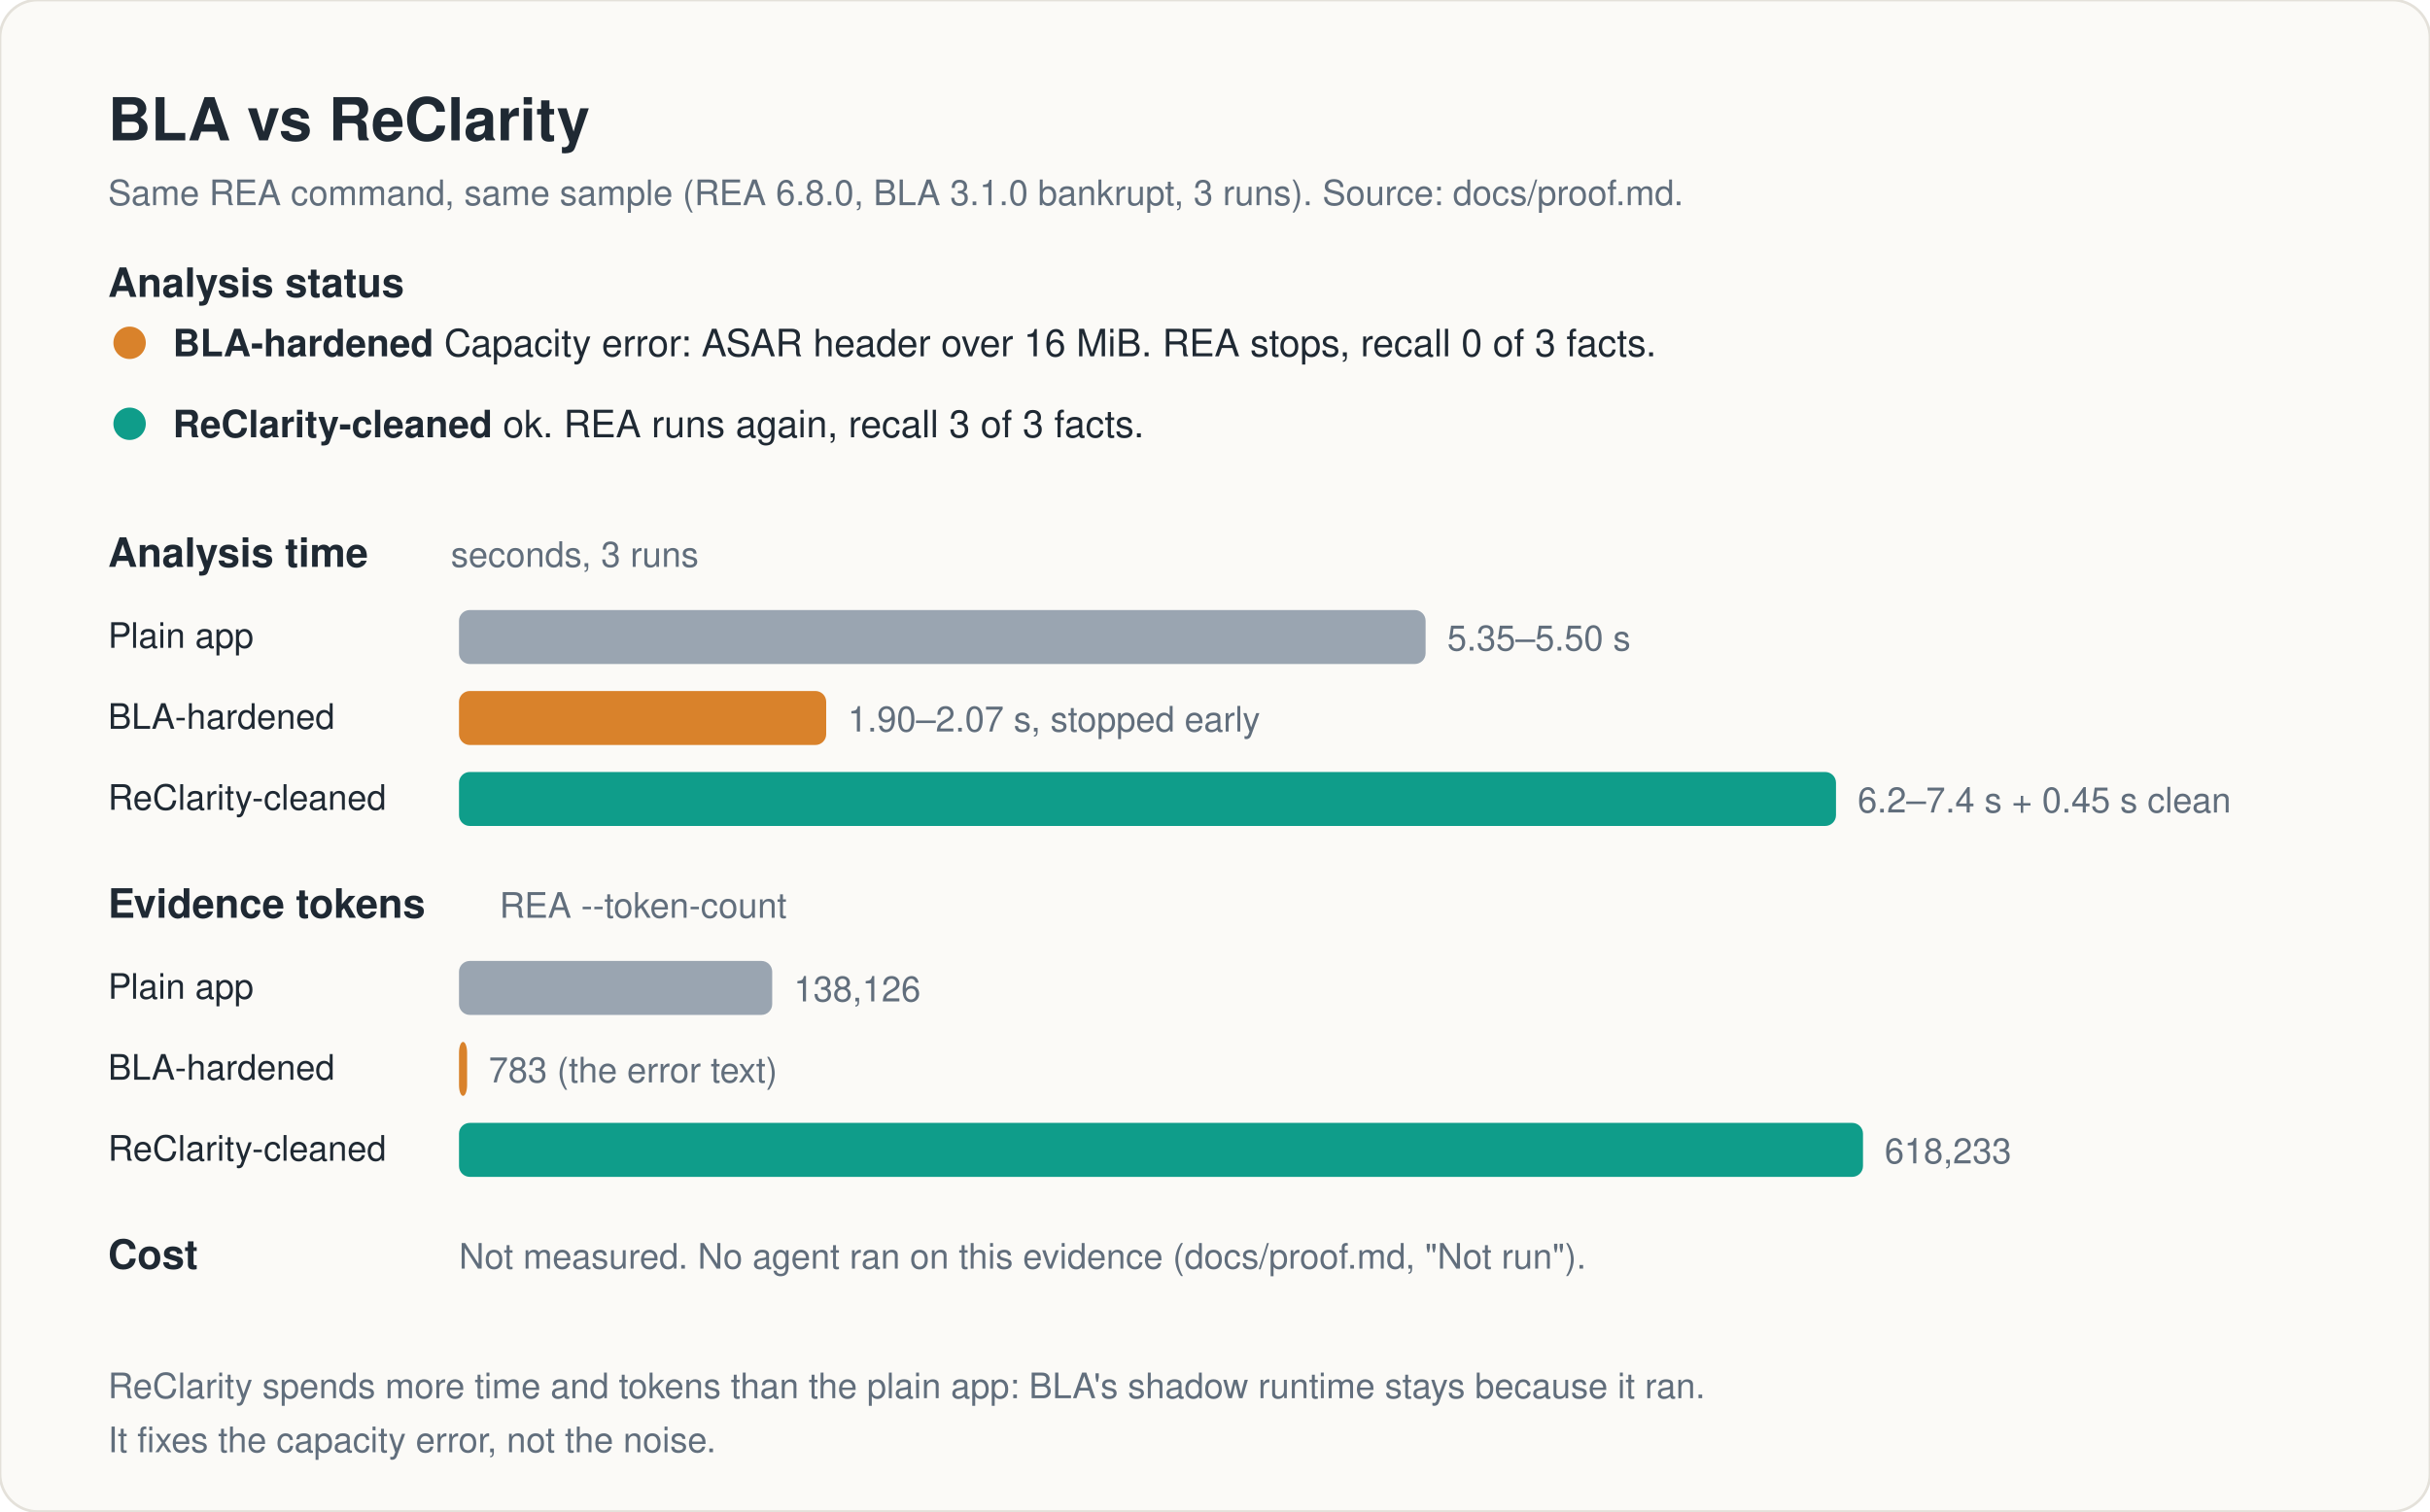
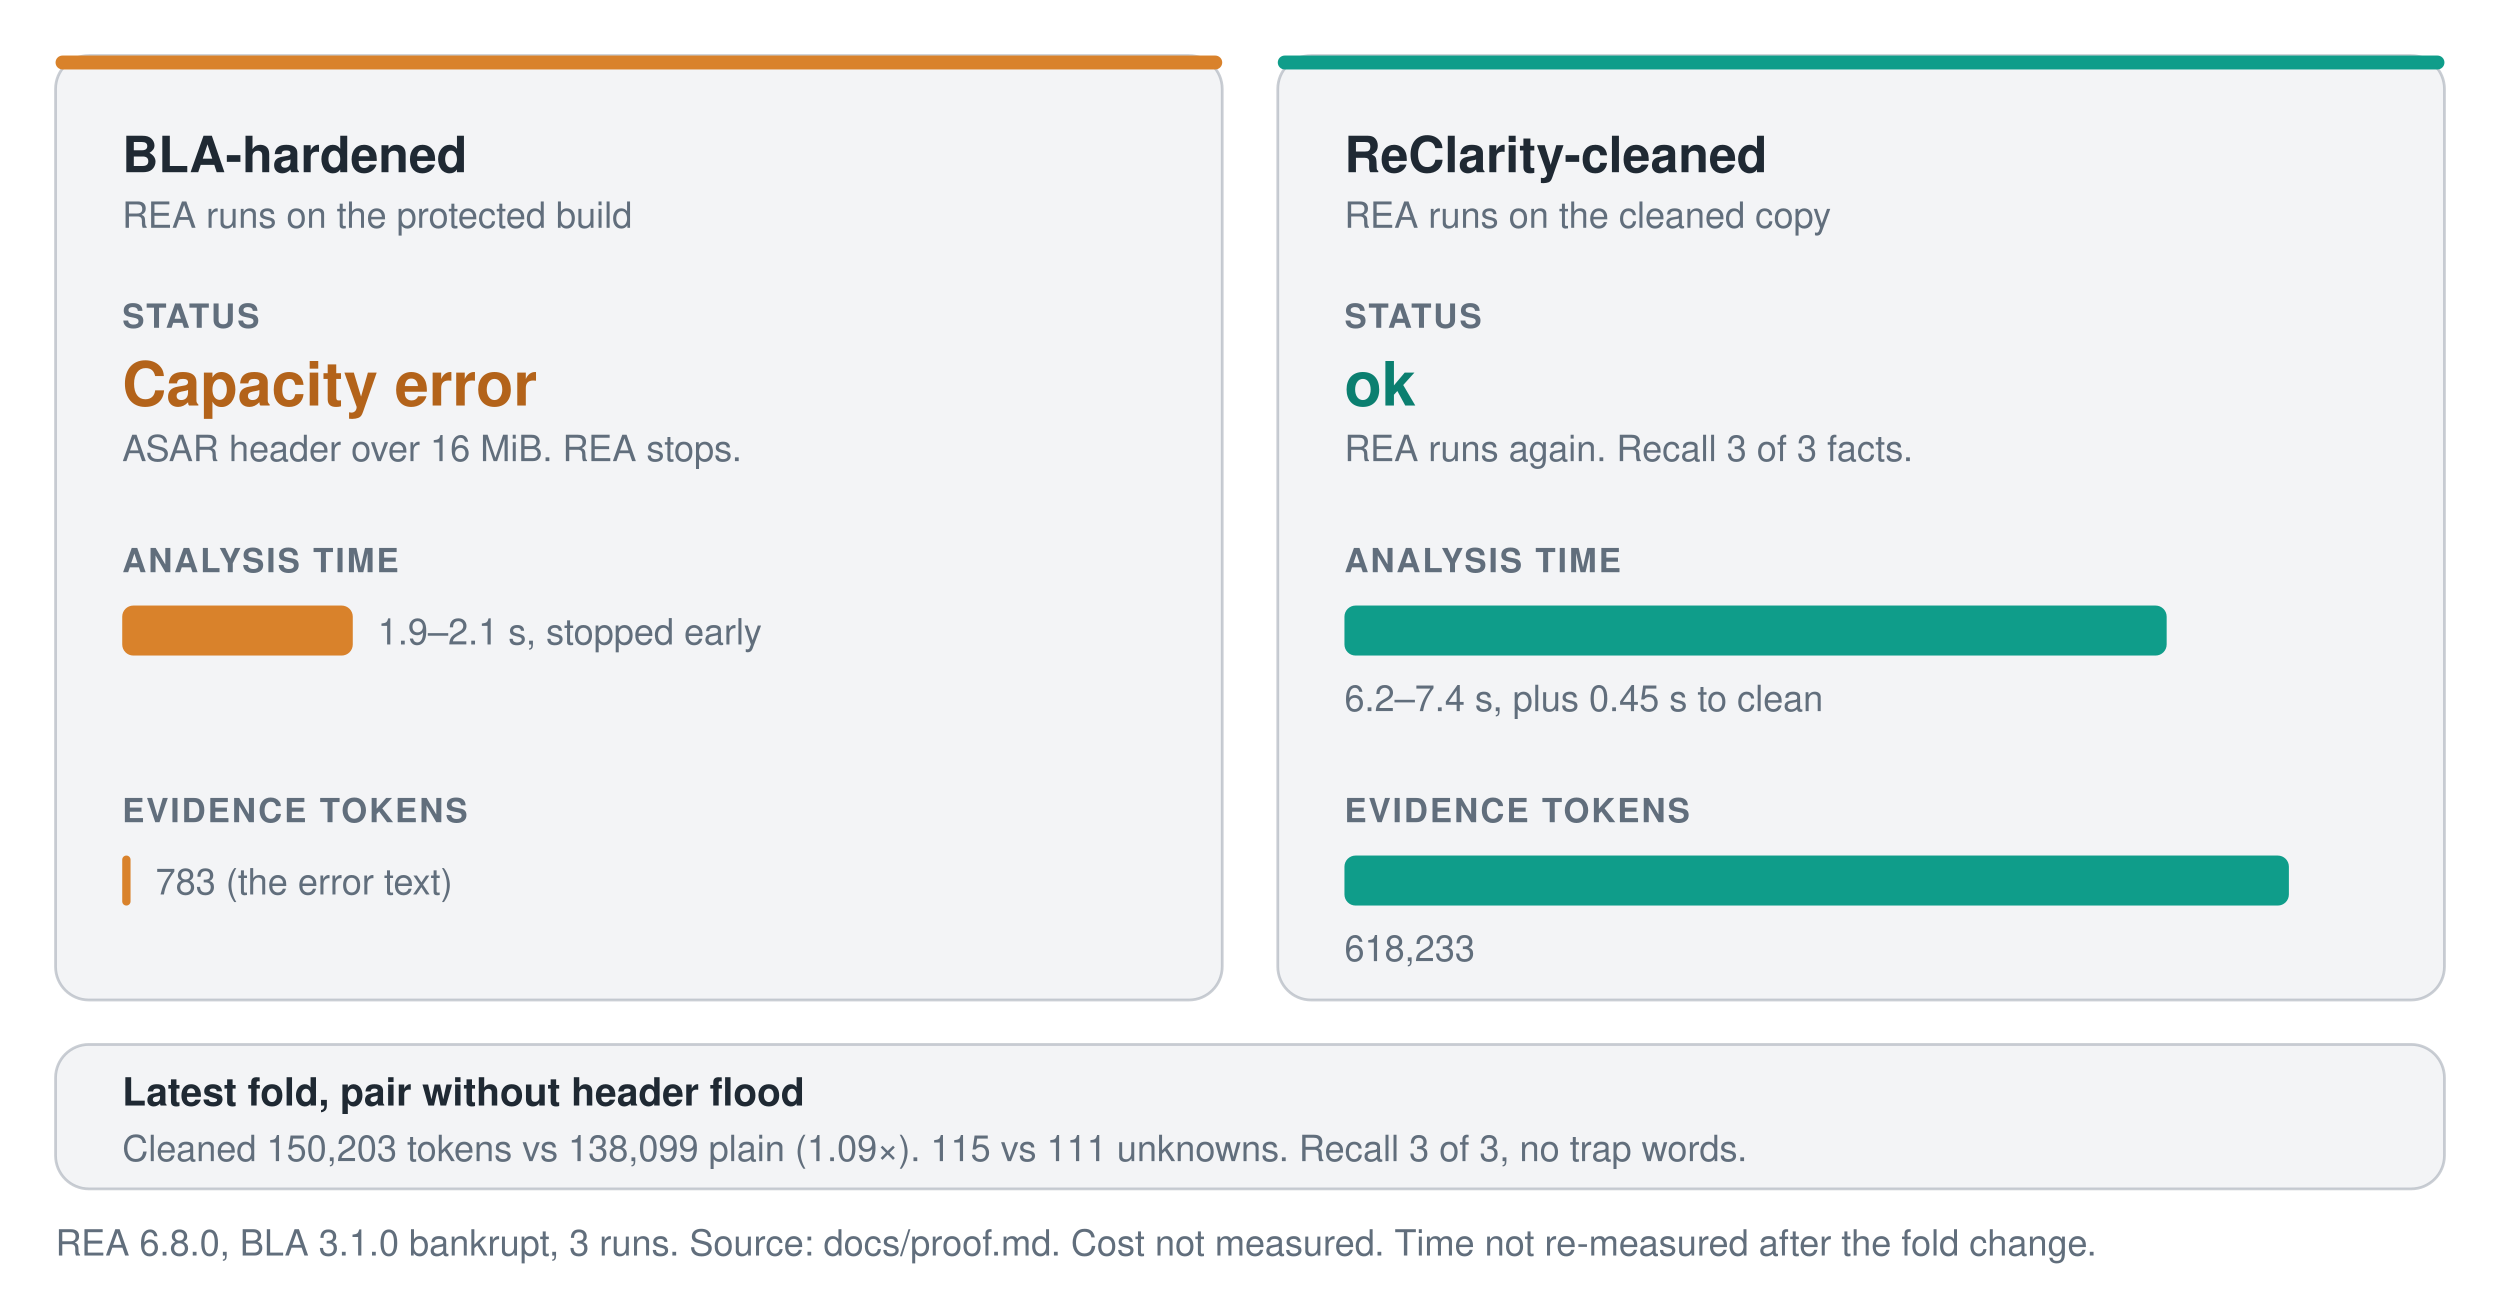
- <svg xmlns="http://www.w3.org/2000/svg" viewBox="0 0 900 560" role="img" aria-labelledby="t d">
-   <style>text{font-family:-apple-system,Segoe UI,Helvetica,Arial,sans-serif;fill:#1f2933}.m{fill:#616e7c;font-size:13px}.h{font-size:15px;font-weight:600}.b{transform-box:fill-box;transform-origin:left;animation:g 1.4s cubic-bezier(.2,.7,.2,1) both}@keyframes g{from{transform:scaleX(0)}to{transform:scaleX(1)}}.f{animation:f .6s ease both}@keyframes f{from{opacity:0}to{opacity:1}}@media (prefers-reduced-motion:reduce){.b,.f{animation:none}}</style>
-   <rect width="900" height="560" rx="14" fill="#fbfaf7" stroke="#e4e1da" />
-   <text x="40" y="52" font-size="22" font-weight="700">BLA vs ReClarity</text>
-   <text x="40" y="76" class="m">Same REA command, same sample (REA 6.8.0, BLA 3.1.0 bankrupt, 3 runs). Source: docs/proof.md.</text>
-   <text x="40" y="110" class="h">Analysis status</text>
-   <g class="f" style="animation-delay:0.2s">
-     <circle cx="48" cy="127" r="6" fill="#d9822b" />
-     <text x="64" y="132" font-size="14">
-       <tspan font-weight="600">BLA-hardened</tspan>  Capacity error: ASAR header over 16 MiB. REA stops, recall 0 of 3 facts.</text>
+ <svg xmlns="http://www.w3.org/2000/svg" viewBox="0 0 900 470" role="img" aria-labelledby="t d">
+   <style>
+ text{font-family:-apple-system,Segoe UI,Helvetica,Arial,sans-serif;fill:#1f2933;font-size:14px}
+ .m{fill:#616e7c;font-size:13px}.h{font-size:12px;font-weight:600;letter-spacing:.06em;fill:#616e7c}.ti{font-size:18px;font-weight:700}.v{font-size:22px;font-weight:700}
+ .p{fill:#8a94a0;fill-opacity:.1;stroke:#8a94a0;stroke-opacity:.45}
+ .L{fill:#d9822b}.R{fill:#0f9d8a}.tL{fill:#b3631a}.tR{fill:#0b7f70}
+ .b{transform-box:fill-box;transform-origin:left;animation:g 1.2s cubic-bezier(.2,.7,.2,1) both}
+ .f{animation:f .6s ease both}
+ @keyframes g{from{transform:scaleX(0)}to{transform:scaleX(1)}}
+ @keyframes f{from{opacity:0}to{opacity:1}}
+ @media (prefers-color-scheme:dark){text{fill:#e4e7eb}.m,.h{fill:#9aa5b1}.tL{fill:#f0a35e}.tR{fill:#3ec9b4}}
+ @media (prefers-reduced-motion:reduce){.b,.f{animation:none}}
+ </style>
+   <rect class="p" x="20" y="20" width="420" height="340" rx="12" />
+   <rect class="p" x="460" y="20" width="420" height="340" rx="12" />
+   <rect class="L" x="20" y="20" width="420" height="5" rx="2.5" />
+   <rect class="R" x="460" y="20" width="420" height="5" rx="2.5" />
+   <text class="ti" x="44" y="62">BLA-hardened</text>
+   <text class="m" x="44" y="82">REA runs on the protected build</text>
+   <text class="ti" x="484" y="62">ReClarity-cleaned</text>
+   <text class="m" x="484" y="82">REA runs on the cleaned copy</text>
+   <text class="h" x="44" y="118">STATUS</text>
+   <text class="h" x="484" y="118">STATUS</text>
+   <g class="f" style="animation-delay:.2s">
+     <text class="v tL" x="44" y="146">Capacity error</text>
+     <text class="m" x="44" y="166">ASAR header over 16 MiB. REA stops.</text>
  </g>
-   <g class="f" style="animation-delay:0.5s">
-     <circle cx="48" cy="157" r="6" fill="#0f9d8a" />
-     <text x="64" y="162" font-size="14">
-       <tspan font-weight="600">ReClarity-cleaned</tspan>  ok. REA runs again, recall 3 of 3 facts.</text>
+   <g class="f" style="animation-delay:.2s">
+     <text class="v tR" x="484" y="146">ok</text>
+     <text class="m" x="484" y="166">REA runs again. Recall 3 of 3 facts.</text>
  </g>
-   <text x="40" y="210" class="h">Analysis time</text>
-   <text x="167" y="210" class="m">seconds, 3 runs</text>
-   <text x="40" y="240" font-size="13">Plain app</text>
-   <rect class="b" x="170" y="226" width="358" height="20" rx="4" fill="#9aa5b1" style="animation-delay:0.20s" />
-   <text class="m f" x="536" y="241" style="animation-delay:1.20s">5.35–5.50 s</text>
-   <text x="40" y="270" font-size="13">BLA-hardened</text>
-   <rect class="b" x="170" y="256" width="136" height="20" rx="4" fill="#d9822b" style="animation-delay:0.35s" />
-   <text class="m f" x="314" y="271" style="animation-delay:1.35s">1.90–2.07 s, stopped early</text>
-   <text x="40" y="300" font-size="13">ReClarity-cleaned</text>
-   <rect class="b" x="170" y="286" width="510" height="20" rx="4" fill="#0f9d8a" style="animation-delay:0.50s" />
-   <text class="m f" x="688" y="301" style="animation-delay:1.50s">6.2–7.4 s + 0.45 s clean</text>
-   <text x="40" y="340" class="h">Evidence tokens</text>
-   <text x="185" y="340" class="m">REA --token-count</text>
-   <text x="40" y="370" font-size="13">Plain app</text>
-   <rect class="b" x="170" y="356" width="116" height="20" rx="4" fill="#9aa5b1" style="animation-delay:0.65s" />
-   <text class="m f" x="294" y="371" style="animation-delay:1.65s">138,126</text>
-   <text x="40" y="400" font-size="13">BLA-hardened</text>
-   <rect class="b" x="170" y="386" width="3" height="20" rx="4" fill="#d9822b" style="animation-delay:0.80s" />
-   <text class="m f" x="181" y="401" style="animation-delay:1.80s">783 (the error text)</text>
-   <text x="40" y="430" font-size="13">ReClarity-cleaned</text>
-   <rect class="b" x="170" y="416" width="520" height="20" rx="4" fill="#0f9d8a" style="animation-delay:0.95s" />
-   <text class="m f" x="698" y="431" style="animation-delay:1.95s">618,233</text>
-   <text x="40" y="470" class="h">Cost</text>
-   <text x="170" y="470" class="m">Not measured. No agent ran on this evidence (docs/proof.md, "Not run").</text>
-   <text x="40" y="518" class="m">ReClarity spends more time and tokens than the plain app: BLA's shadow runtime stays because it ran.</text>
-   <text x="40" y="538" class="m">It fixes the capacity error, not the noise.</text>
+   <text class="h" x="44" y="206">ANALYSIS TIME</text>
+   <text class="h" x="484" y="206">ANALYSIS TIME</text>
+   <rect class="b L" x="44" y="218" width="83" height="18" rx="4" style="animation-delay:.4s" />
+   <text class="m f" x="136" y="232" style="animation-delay:1.4s">1.9–2.1 s, stopped early</text>
+   <rect class="b R" x="484" y="218" width="296" height="18" rx="4" style="animation-delay:.4s" />
+   <text class="m f" x="484" y="256" style="animation-delay:1.4s">6.2–7.4 s, plus 0.45 s to clean</text>
+   <text class="h" x="44" y="296">EVIDENCE TOKENS</text>
+   <text class="h" x="484" y="296">EVIDENCE TOKENS</text>
+   <rect class="b L" x="44" y="308" width="3" height="18" rx="1.5" style="animation-delay:.6s" />
+   <text class="m f" x="56" y="322" style="animation-delay:1.6s">783 (the error text)</text>
+   <rect class="b R" x="484" y="308" width="340" height="18" rx="4" style="animation-delay:.6s" />
+   <text class="m f" x="484" y="346" style="animation-delay:1.6s">618,233</text>
+   <rect class="p" x="20" y="376" width="860" height="52" rx="12" />
+   <g class="f" style="animation-delay:1.9s">
+     <text x="44" y="398" style="font-weight:600">Latest fold, pair without header flood</text>
+     <text class="m" x="44" y="418">Cleaned 150,203 tokens vs 138,099 plain (1.09×). 115 vs 111 unknowns. Recall 3 of 3, no trap words.</text>
+   </g>
+   <text class="m" x="20" y="452">REA 6.8.0, BLA 3.1.0 bankrupt, 3 runs. Source: docs/proof.md. Cost not measured. Time not re-measured after the fold change.</text>
</svg>
